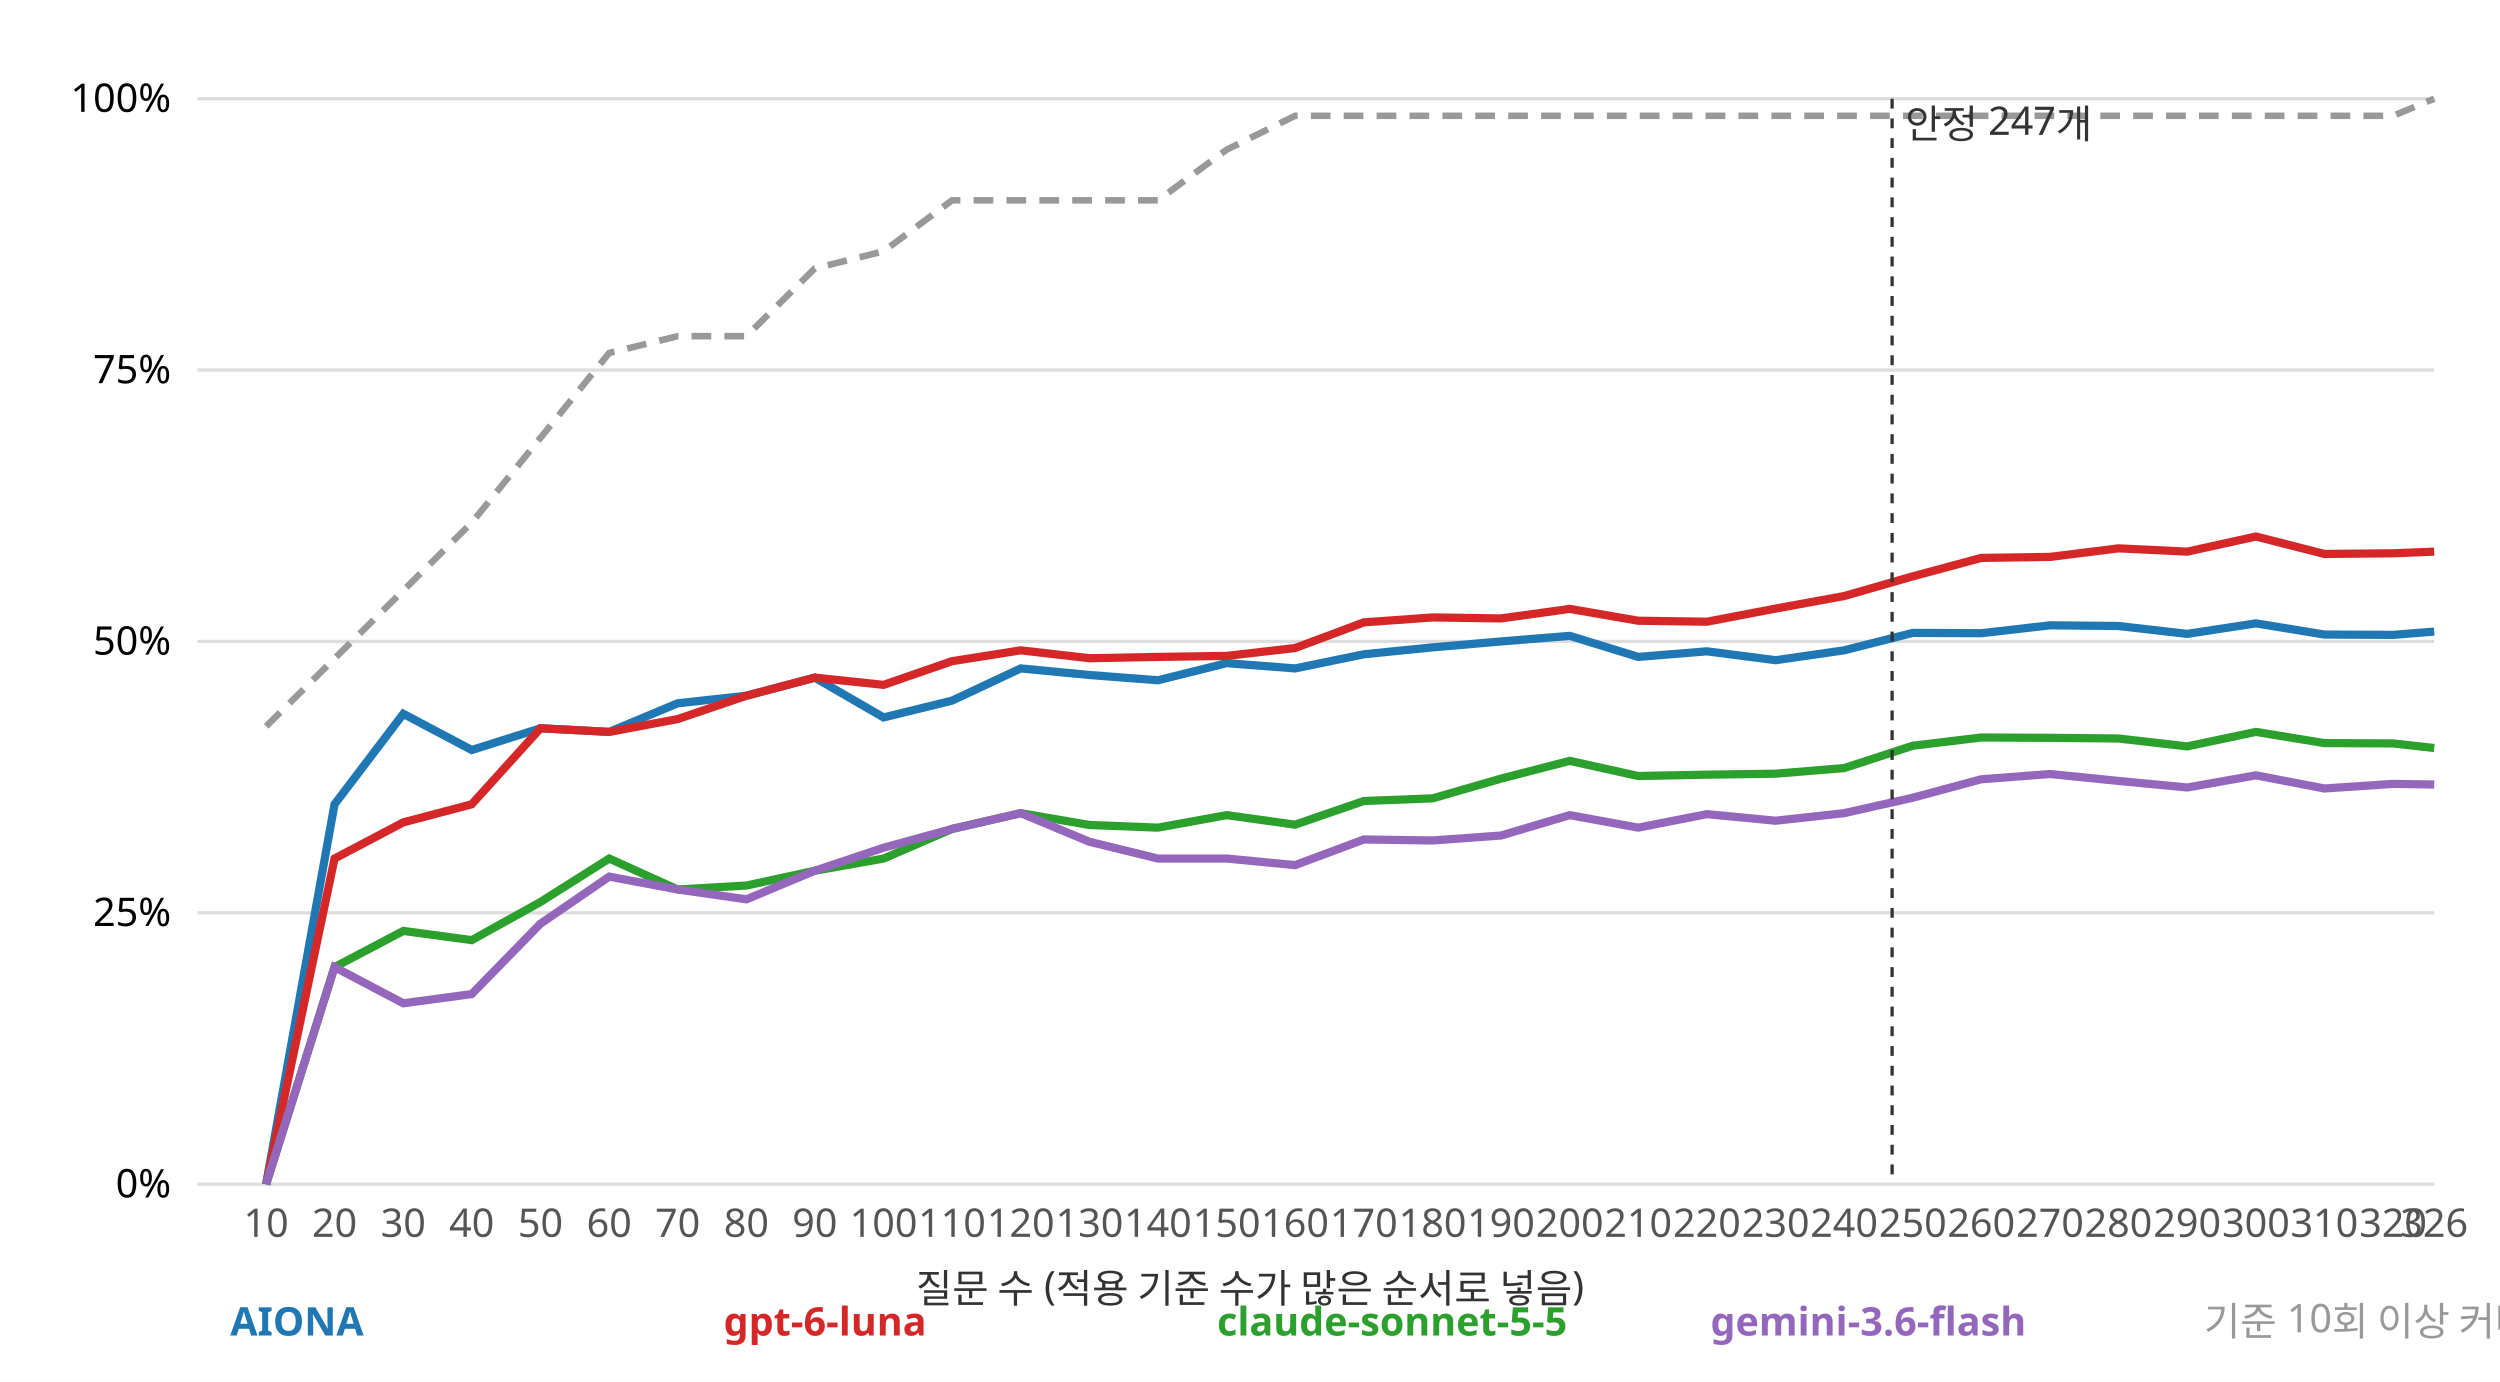
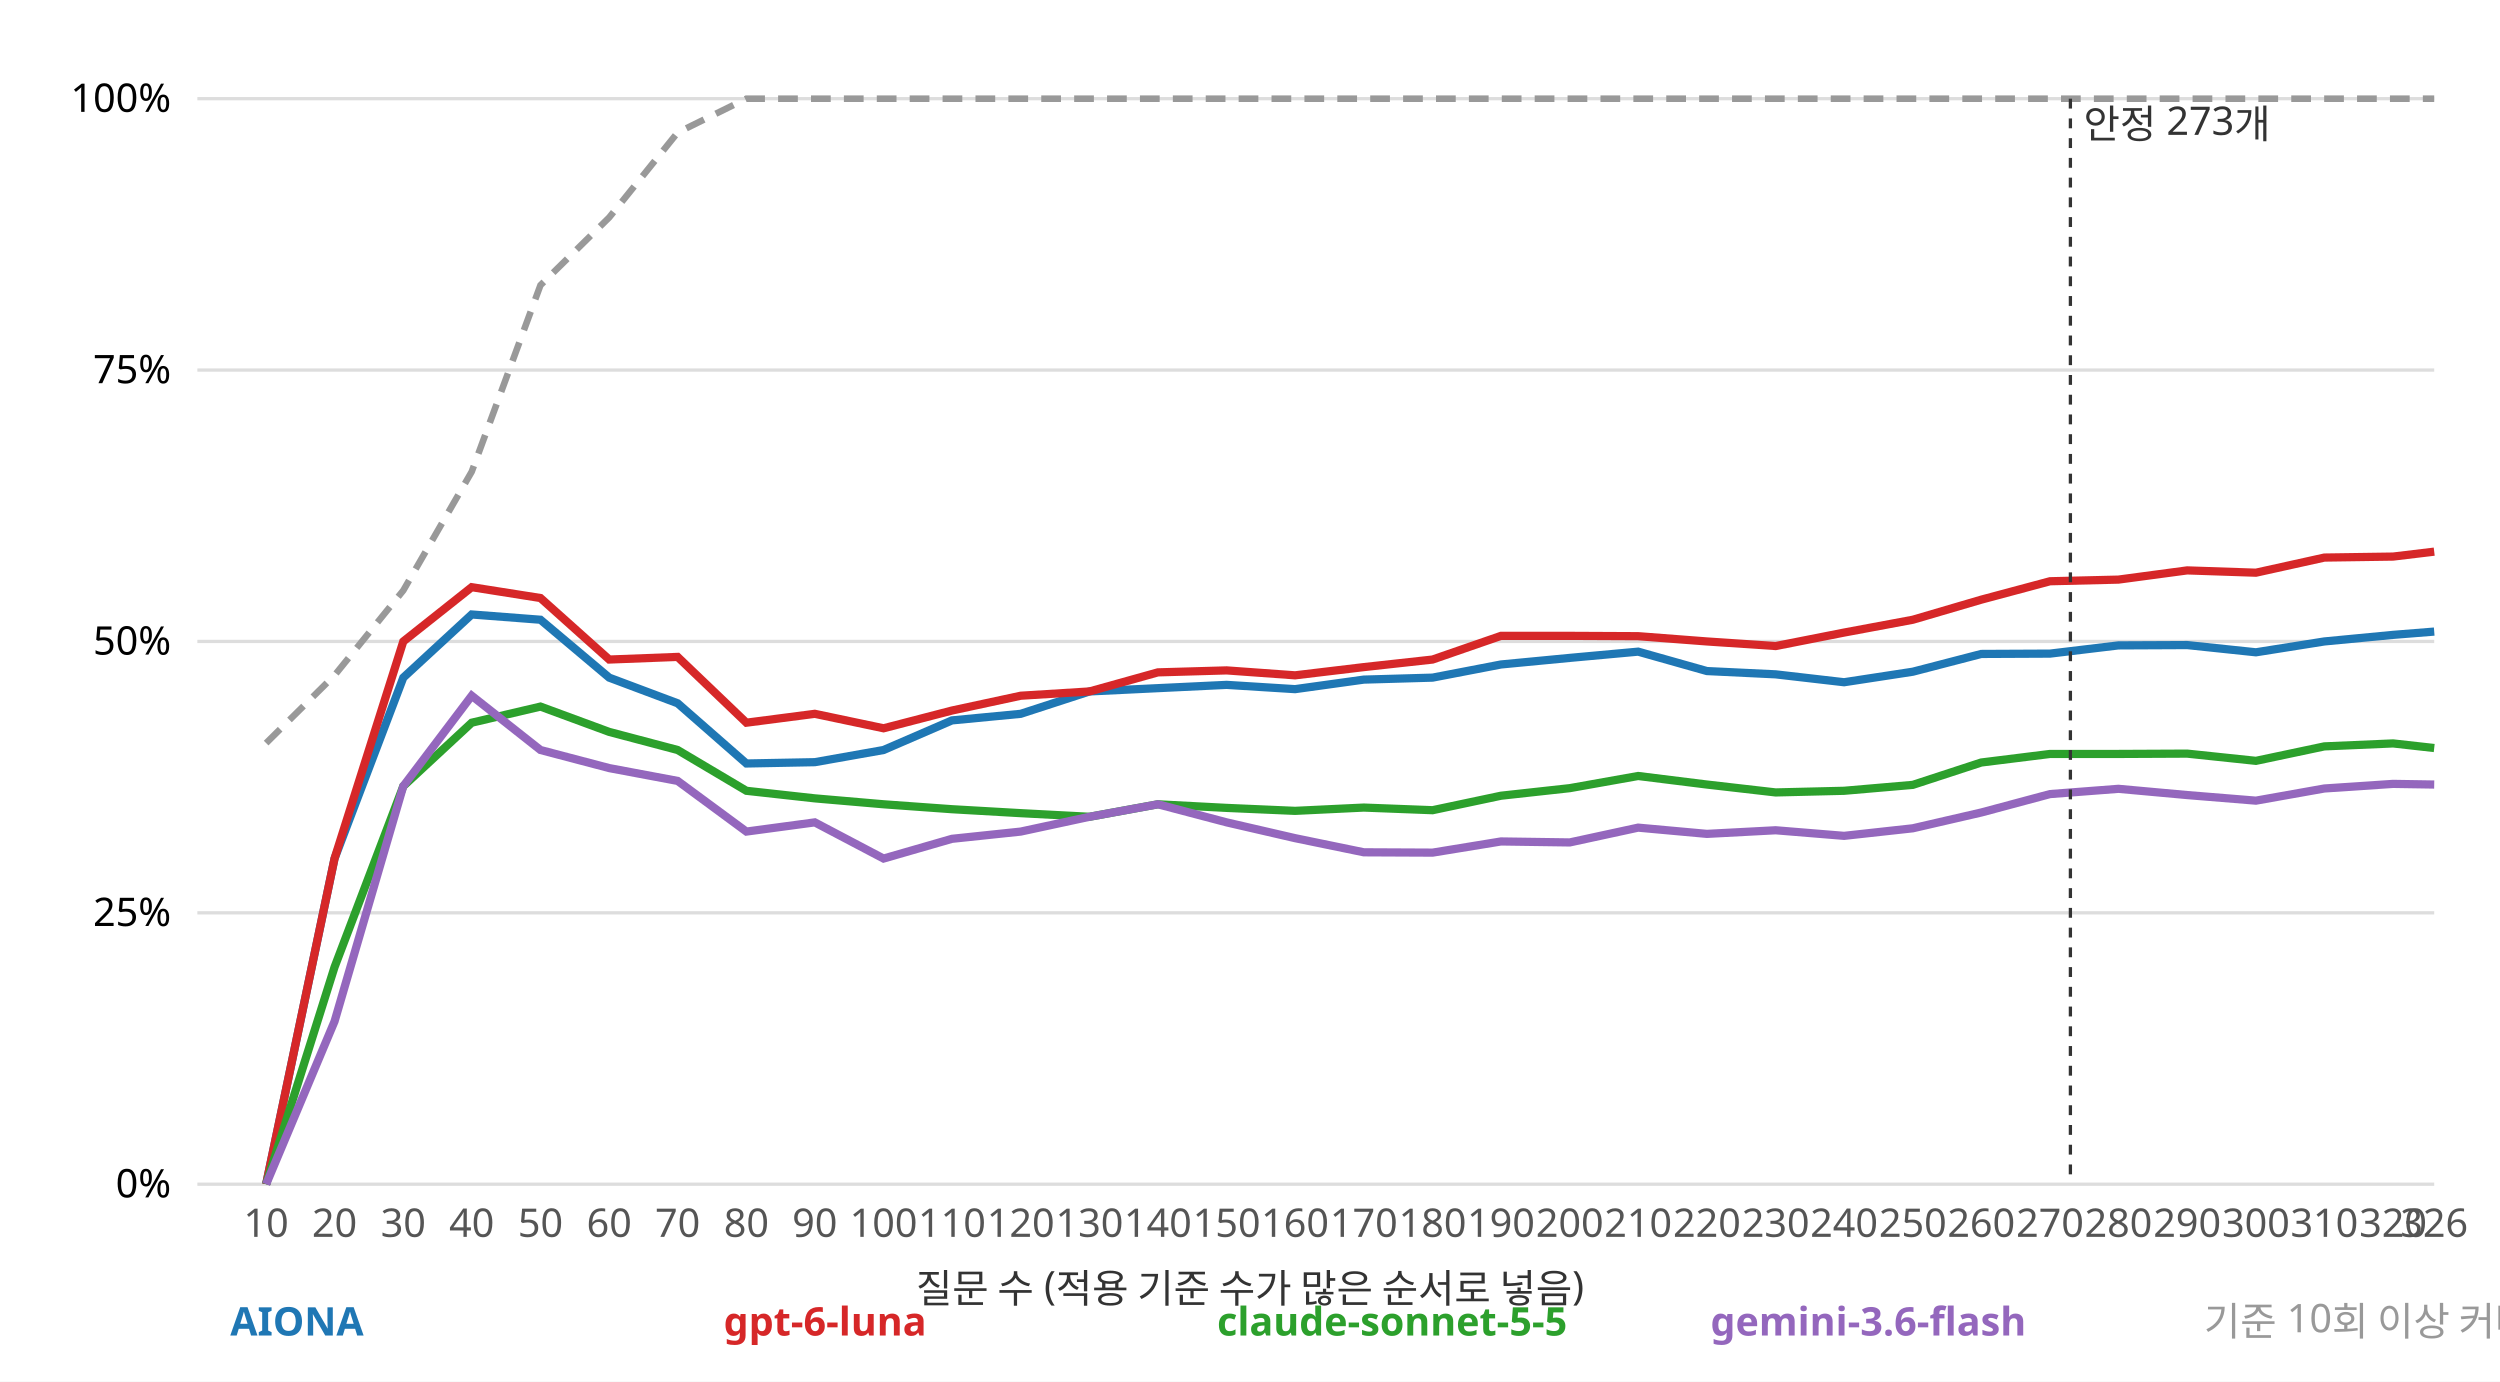
<svg xmlns="http://www.w3.org/2000/svg" width="760" height="420" font-family="sans-serif" font-size="12">
  <rect width="760" height="420" fill="white" />
  <line x1="60" y1="360.0" x2="740" y2="360.0" stroke="#ddd" />
  <text x="52" y="364.0" text-anchor="end">0%</text>
  <line x1="60" y1="277.5" x2="740" y2="277.5" stroke="#ddd" />
  <text x="52" y="281.5" text-anchor="end">25%</text>
  <line x1="60" y1="195.0" x2="740" y2="195.0" stroke="#ddd" />
  <text x="52" y="199.0" text-anchor="end">50%</text>
  <line x1="60" y1="112.5" x2="740" y2="112.5" stroke="#ddd" />
  <text x="52" y="116.5" text-anchor="end">75%</text>
  <line x1="60" y1="30.0" x2="740" y2="30.0" stroke="#ddd" />
  <text x="52" y="34.0" text-anchor="end">100%</text>
  <text x="80.9" y="376" text-anchor="middle" fill="#555">10</text>
  <text x="101.7" y="376" text-anchor="middle" fill="#555">20</text>
  <text x="122.6" y="376" text-anchor="middle" fill="#555">30</text>
  <text x="143.4" y="376" text-anchor="middle" fill="#555">40</text>
  <text x="164.3" y="376" text-anchor="middle" fill="#555">50</text>
  <text x="185.2" y="376" text-anchor="middle" fill="#555">60</text>
  <text x="206.0" y="376" text-anchor="middle" fill="#555">70</text>
  <text x="226.9" y="376" text-anchor="middle" fill="#555">80</text>
  <text x="247.7" y="376" text-anchor="middle" fill="#555">90</text>
  <text x="268.6" y="376" text-anchor="middle" fill="#555">100</text>
  <text x="289.4" y="376" text-anchor="middle" fill="#555">110</text>
  <text x="310.3" y="376" text-anchor="middle" fill="#555">120</text>
  <text x="331.2" y="376" text-anchor="middle" fill="#555">130</text>
  <text x="352.0" y="376" text-anchor="middle" fill="#555">140</text>
  <text x="372.9" y="376" text-anchor="middle" fill="#555">150</text>
  <text x="393.7" y="376" text-anchor="middle" fill="#555">160</text>
  <text x="414.6" y="376" text-anchor="middle" fill="#555">170</text>
  <text x="435.5" y="376" text-anchor="middle" fill="#555">180</text>
  <text x="456.3" y="376" text-anchor="middle" fill="#555">190</text>
  <text x="477.2" y="376" text-anchor="middle" fill="#555">200</text>
  <text x="498.0" y="376" text-anchor="middle" fill="#555">210</text>
  <text x="518.9" y="376" text-anchor="middle" fill="#555">220</text>
  <text x="539.8" y="376" text-anchor="middle" fill="#555">230</text>
  <text x="560.6" y="376" text-anchor="middle" fill="#555">240</text>
  <text x="581.5" y="376" text-anchor="middle" fill="#555">250</text>
  <text x="602.3" y="376" text-anchor="middle" fill="#555">260</text>
  <text x="623.2" y="376" text-anchor="middle" fill="#555">270</text>
  <text x="644.0" y="376" text-anchor="middle" fill="#555">280</text>
  <text x="664.9" y="376" text-anchor="middle" fill="#555">290</text>
  <text x="685.8" y="376" text-anchor="middle" fill="#555">300</text>
  <text x="706.6" y="376" text-anchor="middle" fill="#555">310</text>
  <text x="727.5" y="376" text-anchor="middle" fill="#555">320</text>
  <text x="740.0" y="376" text-anchor="middle" fill="#555">326</text>
-   <polyline points="80.9,220.8 101.7,200.2 122.6,179.5 143.4,158.9 164.3,133.1 185.2,107.3 206.0,102.2 226.9,102.2 247.7,81.6 268.6,76.4 289.4,60.9 310.3,60.9 331.2,60.9 352.0,60.9 372.9,45.5 393.7,35.2 414.6,35.2 435.5,35.2 456.3,35.2 477.2,35.2 498.0,35.2 518.9,35.2 539.8,35.2 560.6,35.2 581.5,35.2 602.3,35.2 623.2,35.2 644.0,35.2 664.9,35.2 685.8,35.2 706.6,35.2 727.5,35.2 740.0,30.0" fill="none" stroke="#999" stroke-width="2" stroke-dasharray="6 4" />
-   <polyline points="80.9,360.0 101.7,244.5 122.6,217.0 143.4,228.0 164.3,221.4 185.2,222.5 206.0,213.8 226.9,211.5 247.7,206.0 268.6,218.1 289.4,213.0 310.3,203.2 331.2,205.2 352.0,206.8 372.9,201.6 393.7,203.2 414.6,198.9 435.5,196.8 456.3,195.0 477.2,193.3 498.0,199.7 518.9,198.0 539.8,200.7 560.6,197.7 581.5,192.4 602.3,192.5 623.2,190.1 644.0,190.3 664.9,192.7 685.8,189.5 706.6,192.9 727.5,193.0 740.0,192.0" fill="none" stroke="#1f77b4" stroke-width="2.5" />
+   <polyline points="80.9,225.9 101.7,205.3 122.6,179.5 143.4,143.4 164.3,86.7 185.2,66.1 206.0,40.3 226.9,30.0 247.7,30.0 268.6,30.0 289.4,30.0 310.3,30.0 331.2,30.0 352.0,30.0 372.9,30.0 393.7,30.0 414.6,30.0 435.5,30.0 456.3,30.0 477.2,30.0 498.0,30.0 518.9,30.0 539.8,30.0 560.6,30.0 581.5,30.0 602.3,30.0 623.2,30.0 644.0,30.0 664.9,30.0 685.8,30.0 706.6,30.0 727.5,30.0 740.0,30.0" fill="none" stroke="#999" stroke-width="2" stroke-dasharray="6 4" />
+   <polyline points="80.9,360.0 101.7,261.0 122.6,206.0 143.4,186.8 164.3,188.4 185.2,206.0 206.0,213.8 226.9,232.1 247.7,231.7 268.6,228.0 289.4,219.0 310.3,217.0 331.2,210.2 352.0,209.2 372.9,208.2 393.7,209.5 414.6,206.6 435.5,206.0 456.3,202.0 477.2,200.0 498.0,198.1 518.9,204.0 539.8,205.0 560.6,207.4 581.5,204.2 602.3,198.8 623.2,198.7 644.0,196.2 664.9,196.1 685.8,198.3 706.6,195.0 727.5,193.0 740.0,192.0" fill="none" stroke="#1f77b4" stroke-width="2.5" />
  <text x="70" y="406" fill="#1f77b4" font-weight="bold">AIONA</text>
-   <polyline points="80.9,360.0 101.7,261.0 122.6,250.0 143.4,244.5 164.3,221.4 185.2,222.5 206.0,218.6 226.9,211.5 247.7,206.0 268.6,208.2 289.4,201.0 310.3,197.7 331.2,200.1 352.0,199.7 372.9,199.4 393.7,197.0 414.6,189.2 435.5,187.7 456.3,188.0 477.2,185.1 498.0,188.7 518.9,189.0 539.8,185.0 560.6,181.2 581.5,175.2 602.3,169.6 623.2,169.3 644.0,166.7 664.9,167.7 685.8,163.1 706.6,168.4 727.5,168.2 740.0,167.7" fill="none" stroke="#d62728" stroke-width="2.5" />
+   <polyline points="80.9,360.0 101.7,261.0 122.6,195.0 143.4,178.5 164.3,181.8 185.2,200.5 206.0,199.7 226.9,219.7 247.7,217.0 268.6,221.4 289.4,216.0 310.3,211.5 331.2,210.2 352.0,204.4 372.9,203.8 393.7,205.3 414.6,202.8 435.5,200.5 456.3,193.3 477.2,193.3 498.0,193.4 518.9,195.0 539.8,196.4 560.6,192.3 581.5,188.4 602.3,182.3 623.2,176.7 644.0,176.2 664.9,173.4 685.8,174.1 706.6,169.5 727.5,169.2 740.0,167.7" fill="none" stroke="#d62728" stroke-width="2.5" />
  <text x="220" y="406" fill="#d62728" font-weight="bold">gpt-6-luna</text>
-   <polyline points="80.9,360.0 101.7,294.0 122.6,283.0 143.4,285.8 164.3,274.2 185.2,261.0 206.0,270.4 226.9,269.2 247.7,264.7 268.6,261.0 289.4,252.0 310.3,247.2 331.2,250.8 352.0,251.6 372.9,247.8 393.7,250.7 414.6,243.5 435.5,242.7 456.3,236.7 477.2,231.3 498.0,235.9 518.9,235.5 539.8,235.2 560.6,233.5 581.5,226.7 602.3,224.2 623.2,224.3 644.0,224.5 664.9,226.9 685.8,222.5 706.6,225.9 727.5,226.0 740.0,227.4" fill="none" stroke="#2ca02c" stroke-width="2.5" />
+   <polyline points="80.9,360.0 101.7,294.0 122.6,239.0 143.4,219.7 164.3,214.8 185.2,222.5 206.0,228.0 226.9,240.4 247.7,242.7 268.6,244.5 289.4,246.0 310.3,247.2 331.2,248.3 352.0,244.5 372.9,245.6 393.7,246.5 414.6,245.5 435.5,246.3 456.3,241.9 477.2,239.6 498.0,235.9 518.9,238.5 539.8,240.9 560.6,240.4 581.5,238.6 602.3,231.8 623.2,229.2 644.0,229.2 664.9,229.1 685.8,231.3 706.6,226.9 727.5,226.0 740.0,227.4" fill="none" stroke="#2ca02c" stroke-width="2.5" />
  <text x="370" y="406" fill="#2ca02c" font-weight="bold">claude-sonnet-5-5</text>
-   <polyline points="80.9,360.0 101.7,294.0 122.6,305.0 143.4,302.2 164.3,280.8 185.2,266.5 206.0,270.4 226.9,273.4 247.7,264.7 268.6,257.7 289.4,252.0 310.3,247.2 331.2,255.9 352.0,261.0 372.9,261.0 393.7,263.0 414.6,255.2 435.5,255.5 456.3,254.0 477.2,247.8 498.0,251.6 518.9,247.5 539.8,249.5 560.6,247.2 581.5,242.5 602.3,236.9 623.2,235.3 644.0,237.4 664.9,239.4 685.8,235.7 706.6,239.7 727.5,238.3 740.0,238.5" fill="none" stroke="#9467bd" stroke-width="2.5" />
+   <polyline points="80.9,360.0 101.7,310.5 122.6,239.0 143.4,211.5 164.3,228.0 185.2,233.5 206.0,237.4 226.9,252.8 247.7,250.0 268.6,261.0 289.4,255.0 310.3,252.8 331.2,248.3 352.0,244.5 372.9,250.0 393.7,254.8 414.6,259.1 435.5,259.2 456.3,255.8 477.2,256.1 498.0,251.6 518.9,253.5 539.8,252.4 560.6,254.1 581.5,251.8 602.3,247.0 623.2,241.4 644.0,239.8 664.9,241.7 685.8,243.4 706.6,239.7 727.5,238.3 740.0,238.5" fill="none" stroke="#9467bd" stroke-width="2.5" />
  <text x="520" y="406" fill="#9467bd" font-weight="bold">gemini-3.6-flash</text>
  <text x="670" y="406" fill="#999">기준 10회 이상 커버리지(점선)</text>
-   <line x1="575.2" y1="30" x2="575.2" y2="360" stroke="#333" stroke-dasharray="3 3" />
-   <text x="579.2" y="42" fill="#333">안정 247개</text>
+   <line x1="629.4" y1="30" x2="629.4" y2="360" stroke="#333" stroke-dasharray="3 3" />
+   <text x="633.4" y="42" fill="#333">안정 273개</text>
  <text x="380.0" y="396" text-anchor="middle" fill="#333">질문 수 (적용 기준 수가 많은 순서로 넣음)</text>
</svg>
